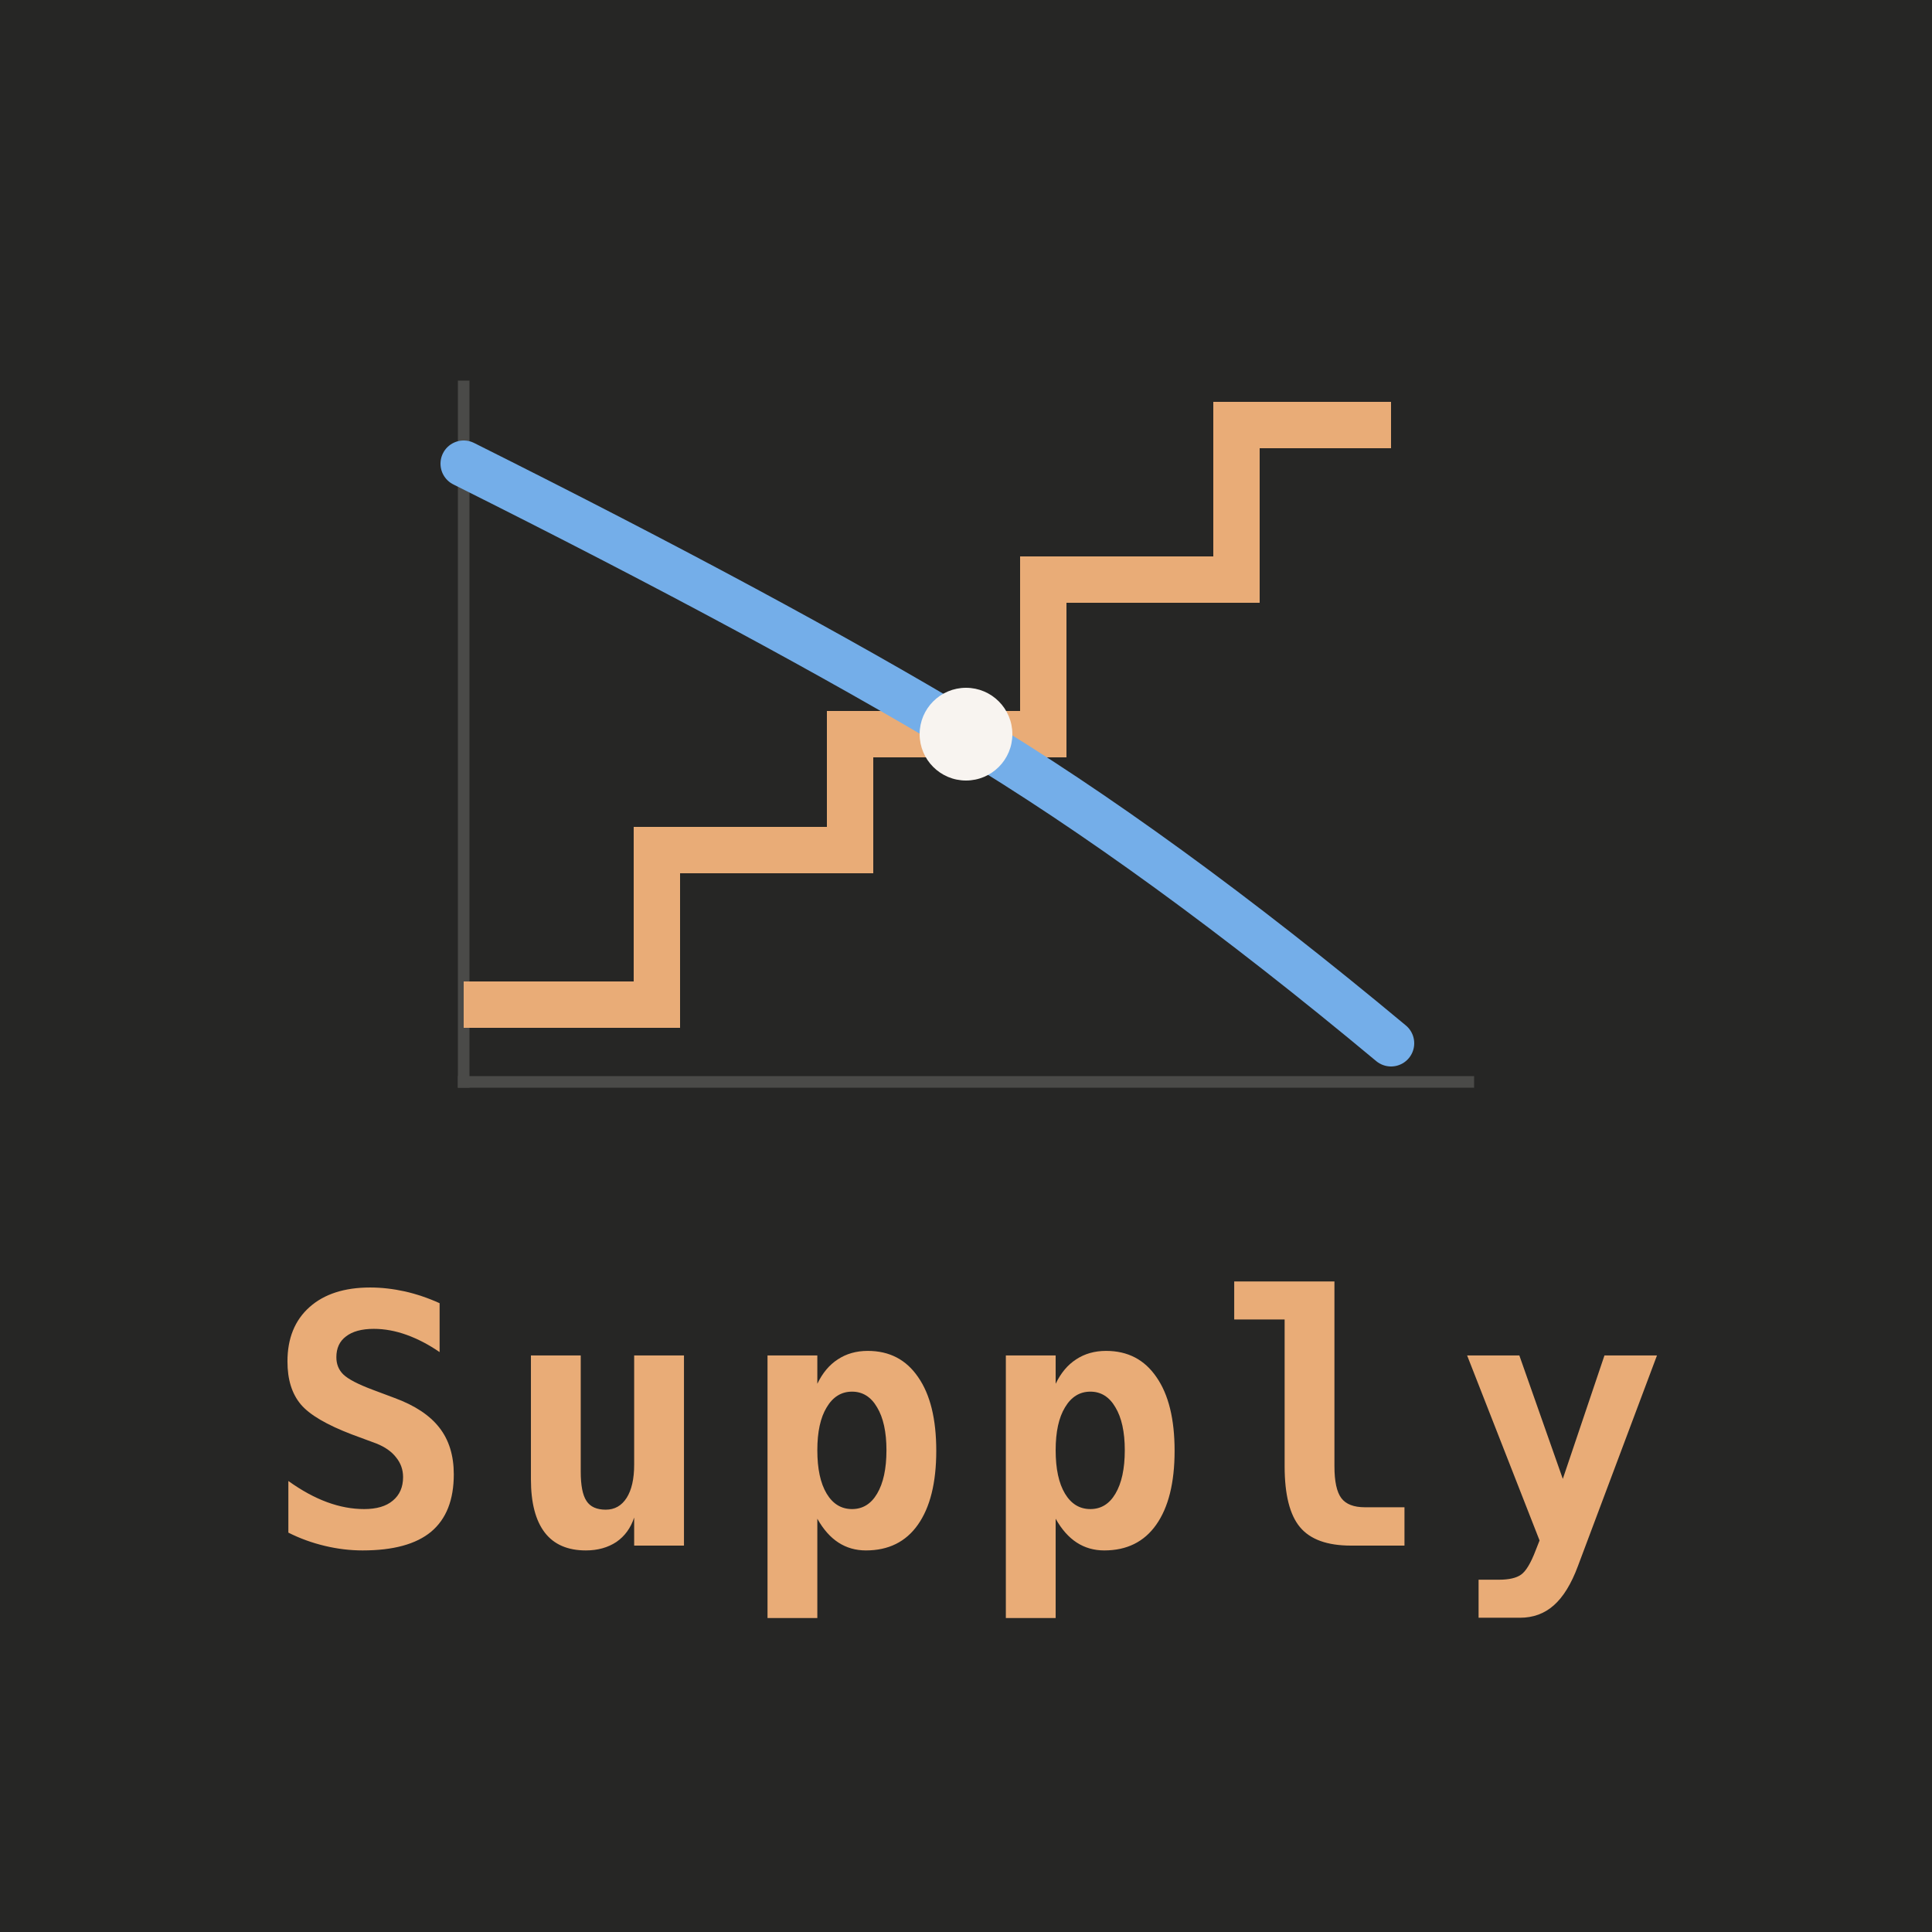
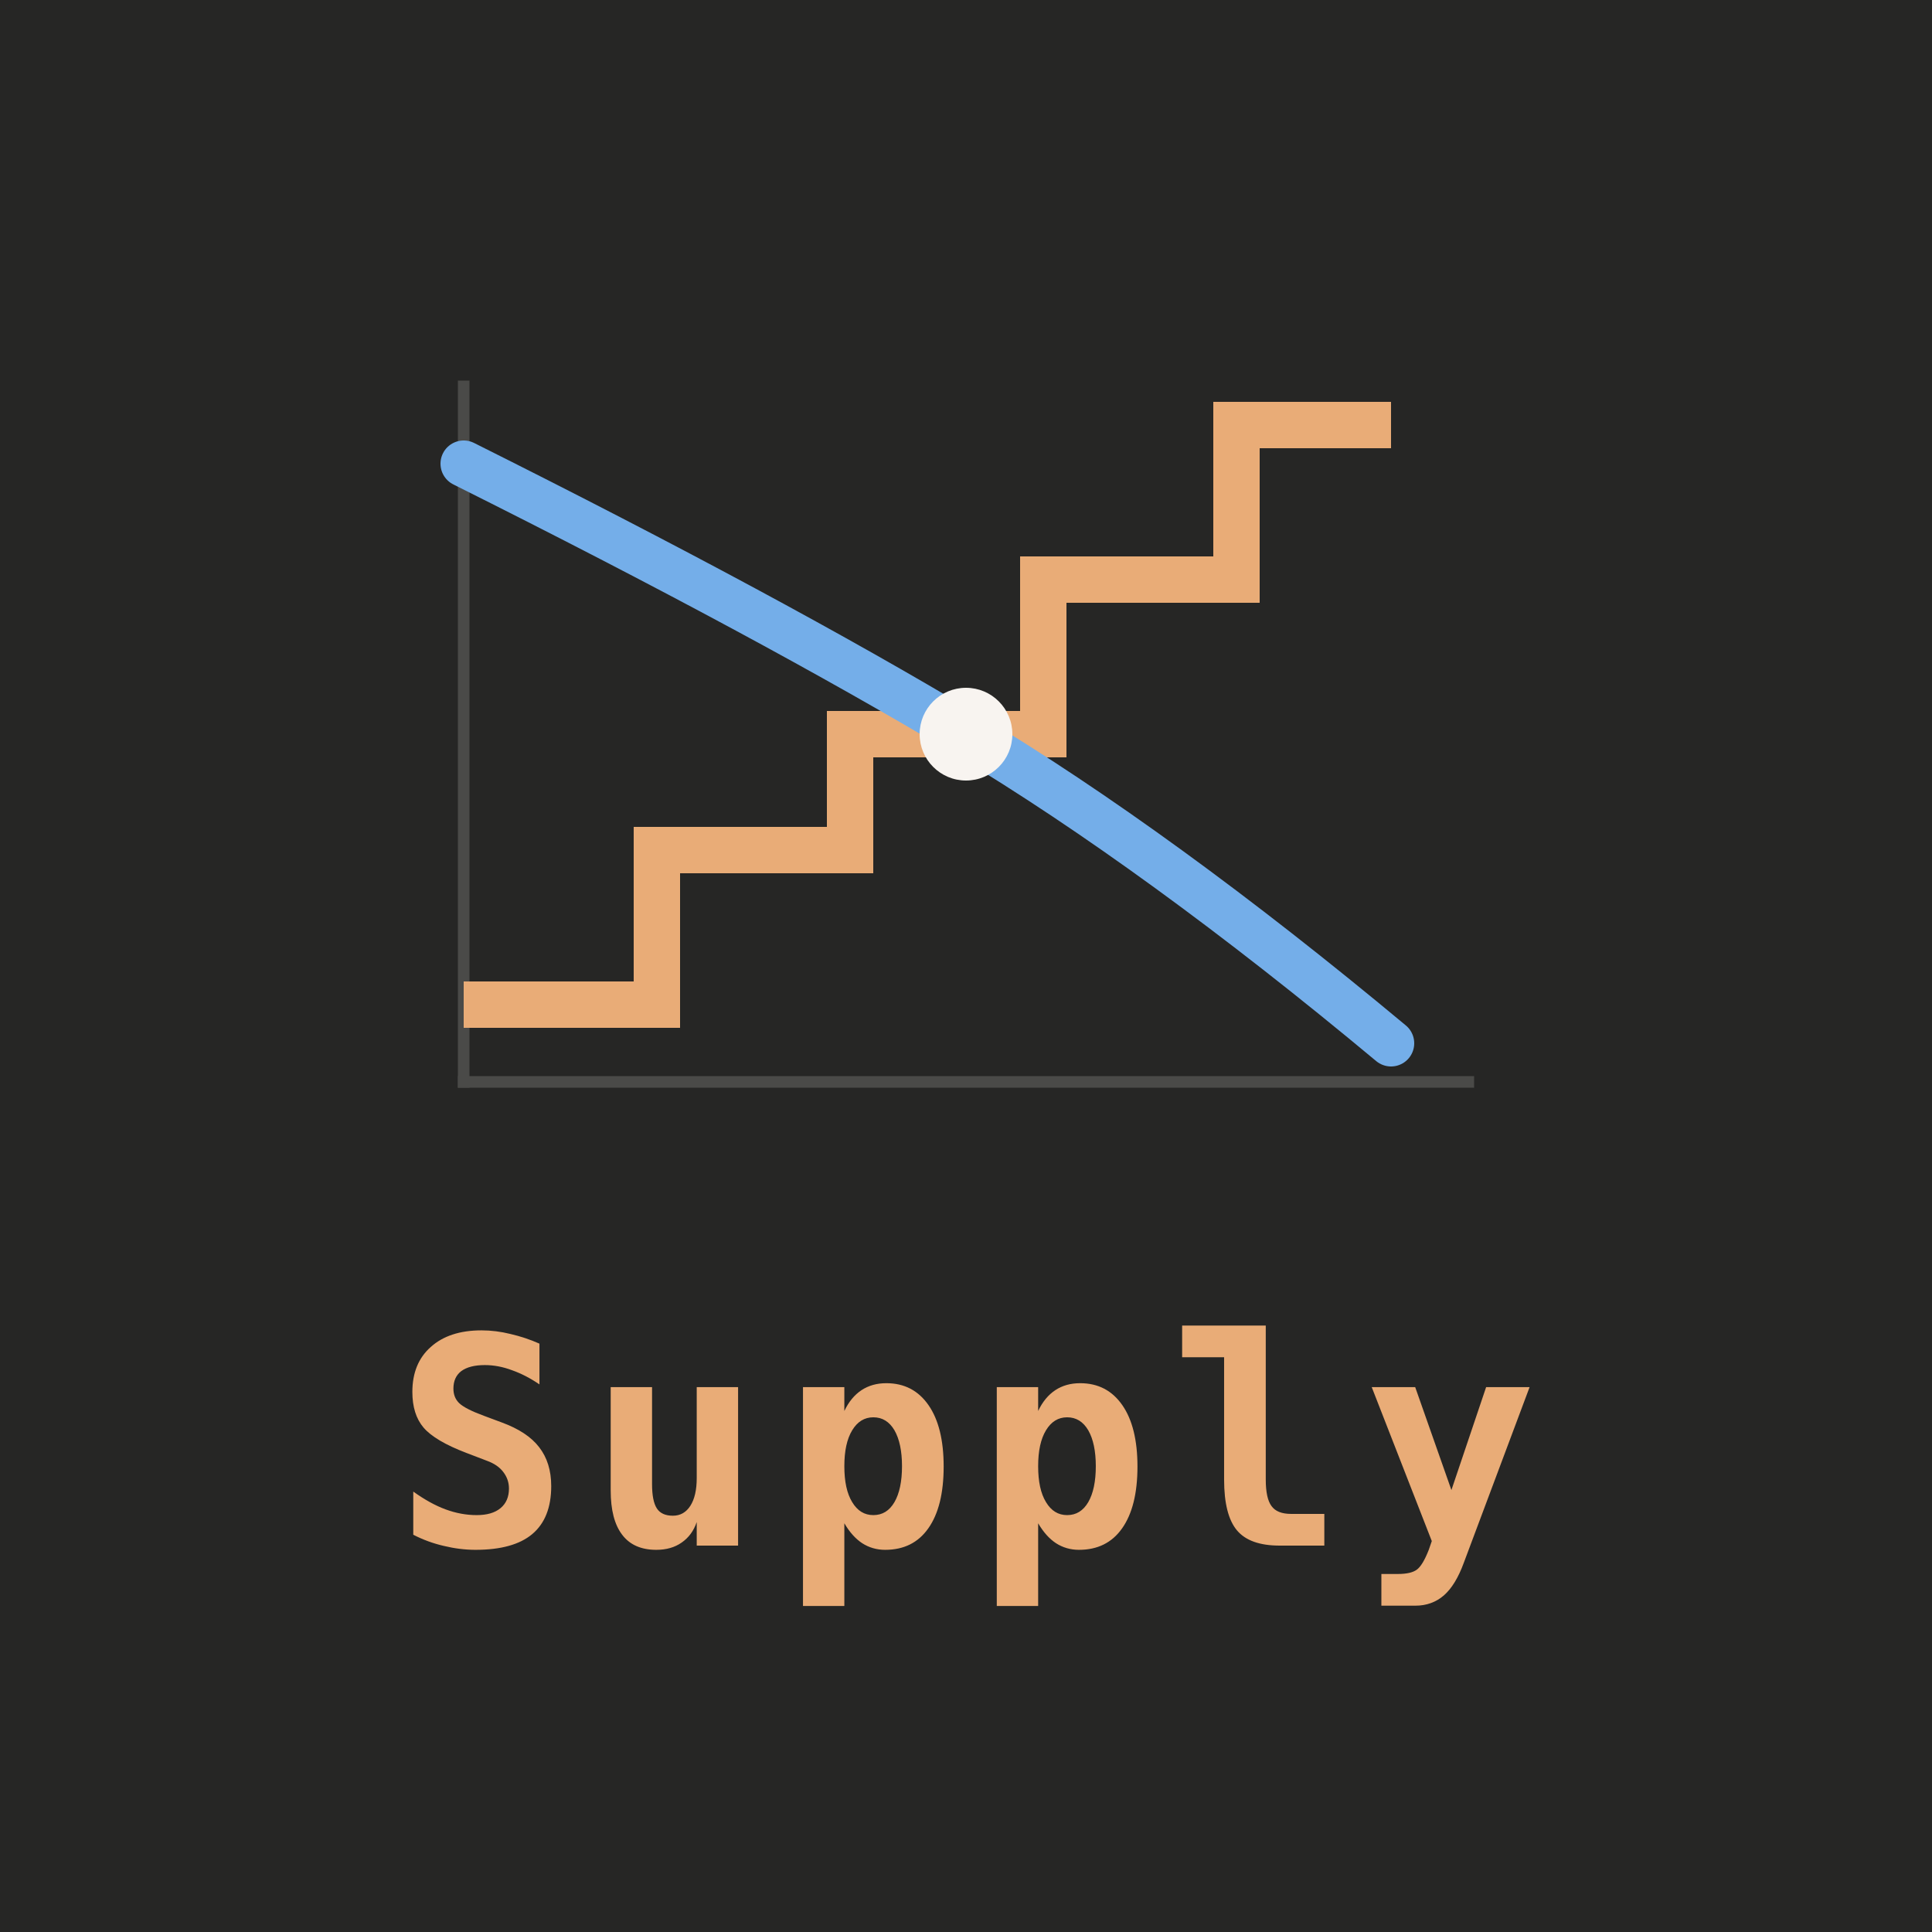
<svg xmlns="http://www.w3.org/2000/svg" viewBox="0 0 100 100" preserveAspectRatio="xMidYMid slice">
  <rect width="100" height="100" fill="#262625" />
  <g transform="translate(50 40)">
    <g stroke="#4a4a48" stroke-width="0.6" stroke-linecap="square">
      <line x1="-26" y1="16" x2="26" y2="16" />
      <line x1="-26" y1="-20" x2="-26" y2="16" />
    </g>
    <path d="M -26 12 H -16 V 4 H -6 V -2 H 4 V -10 H 14 V -18 H 22" fill="none" stroke="#e9ac77" stroke-width="2.4" stroke-linejoin="miter" stroke-linecap="butt" />
    <path d="M -26 -16 Q -10 -8 0 -2 T 22 14" fill="none" stroke="#74aee9" stroke-width="2.4" stroke-linecap="round" />
    <circle cx="0" cy="-2" r="2.4" fill="#f8f4f0" />
  </g>
-   <text x="50" y="80" font-family="'DM Mono', 'IBM Plex Mono', monospace" font-size="18" font-weight="600" fill="#e9ac77" text-anchor="middle" letter-spacing="1.5">Supply</text>
+   <text x="50" y="80" font-family="'DM Mono', 'IBM Plex Mono', monospace" font-size="15" font-weight="600" fill="#e9ac77" text-anchor="middle" letter-spacing="1">Supply</text>
</svg>
